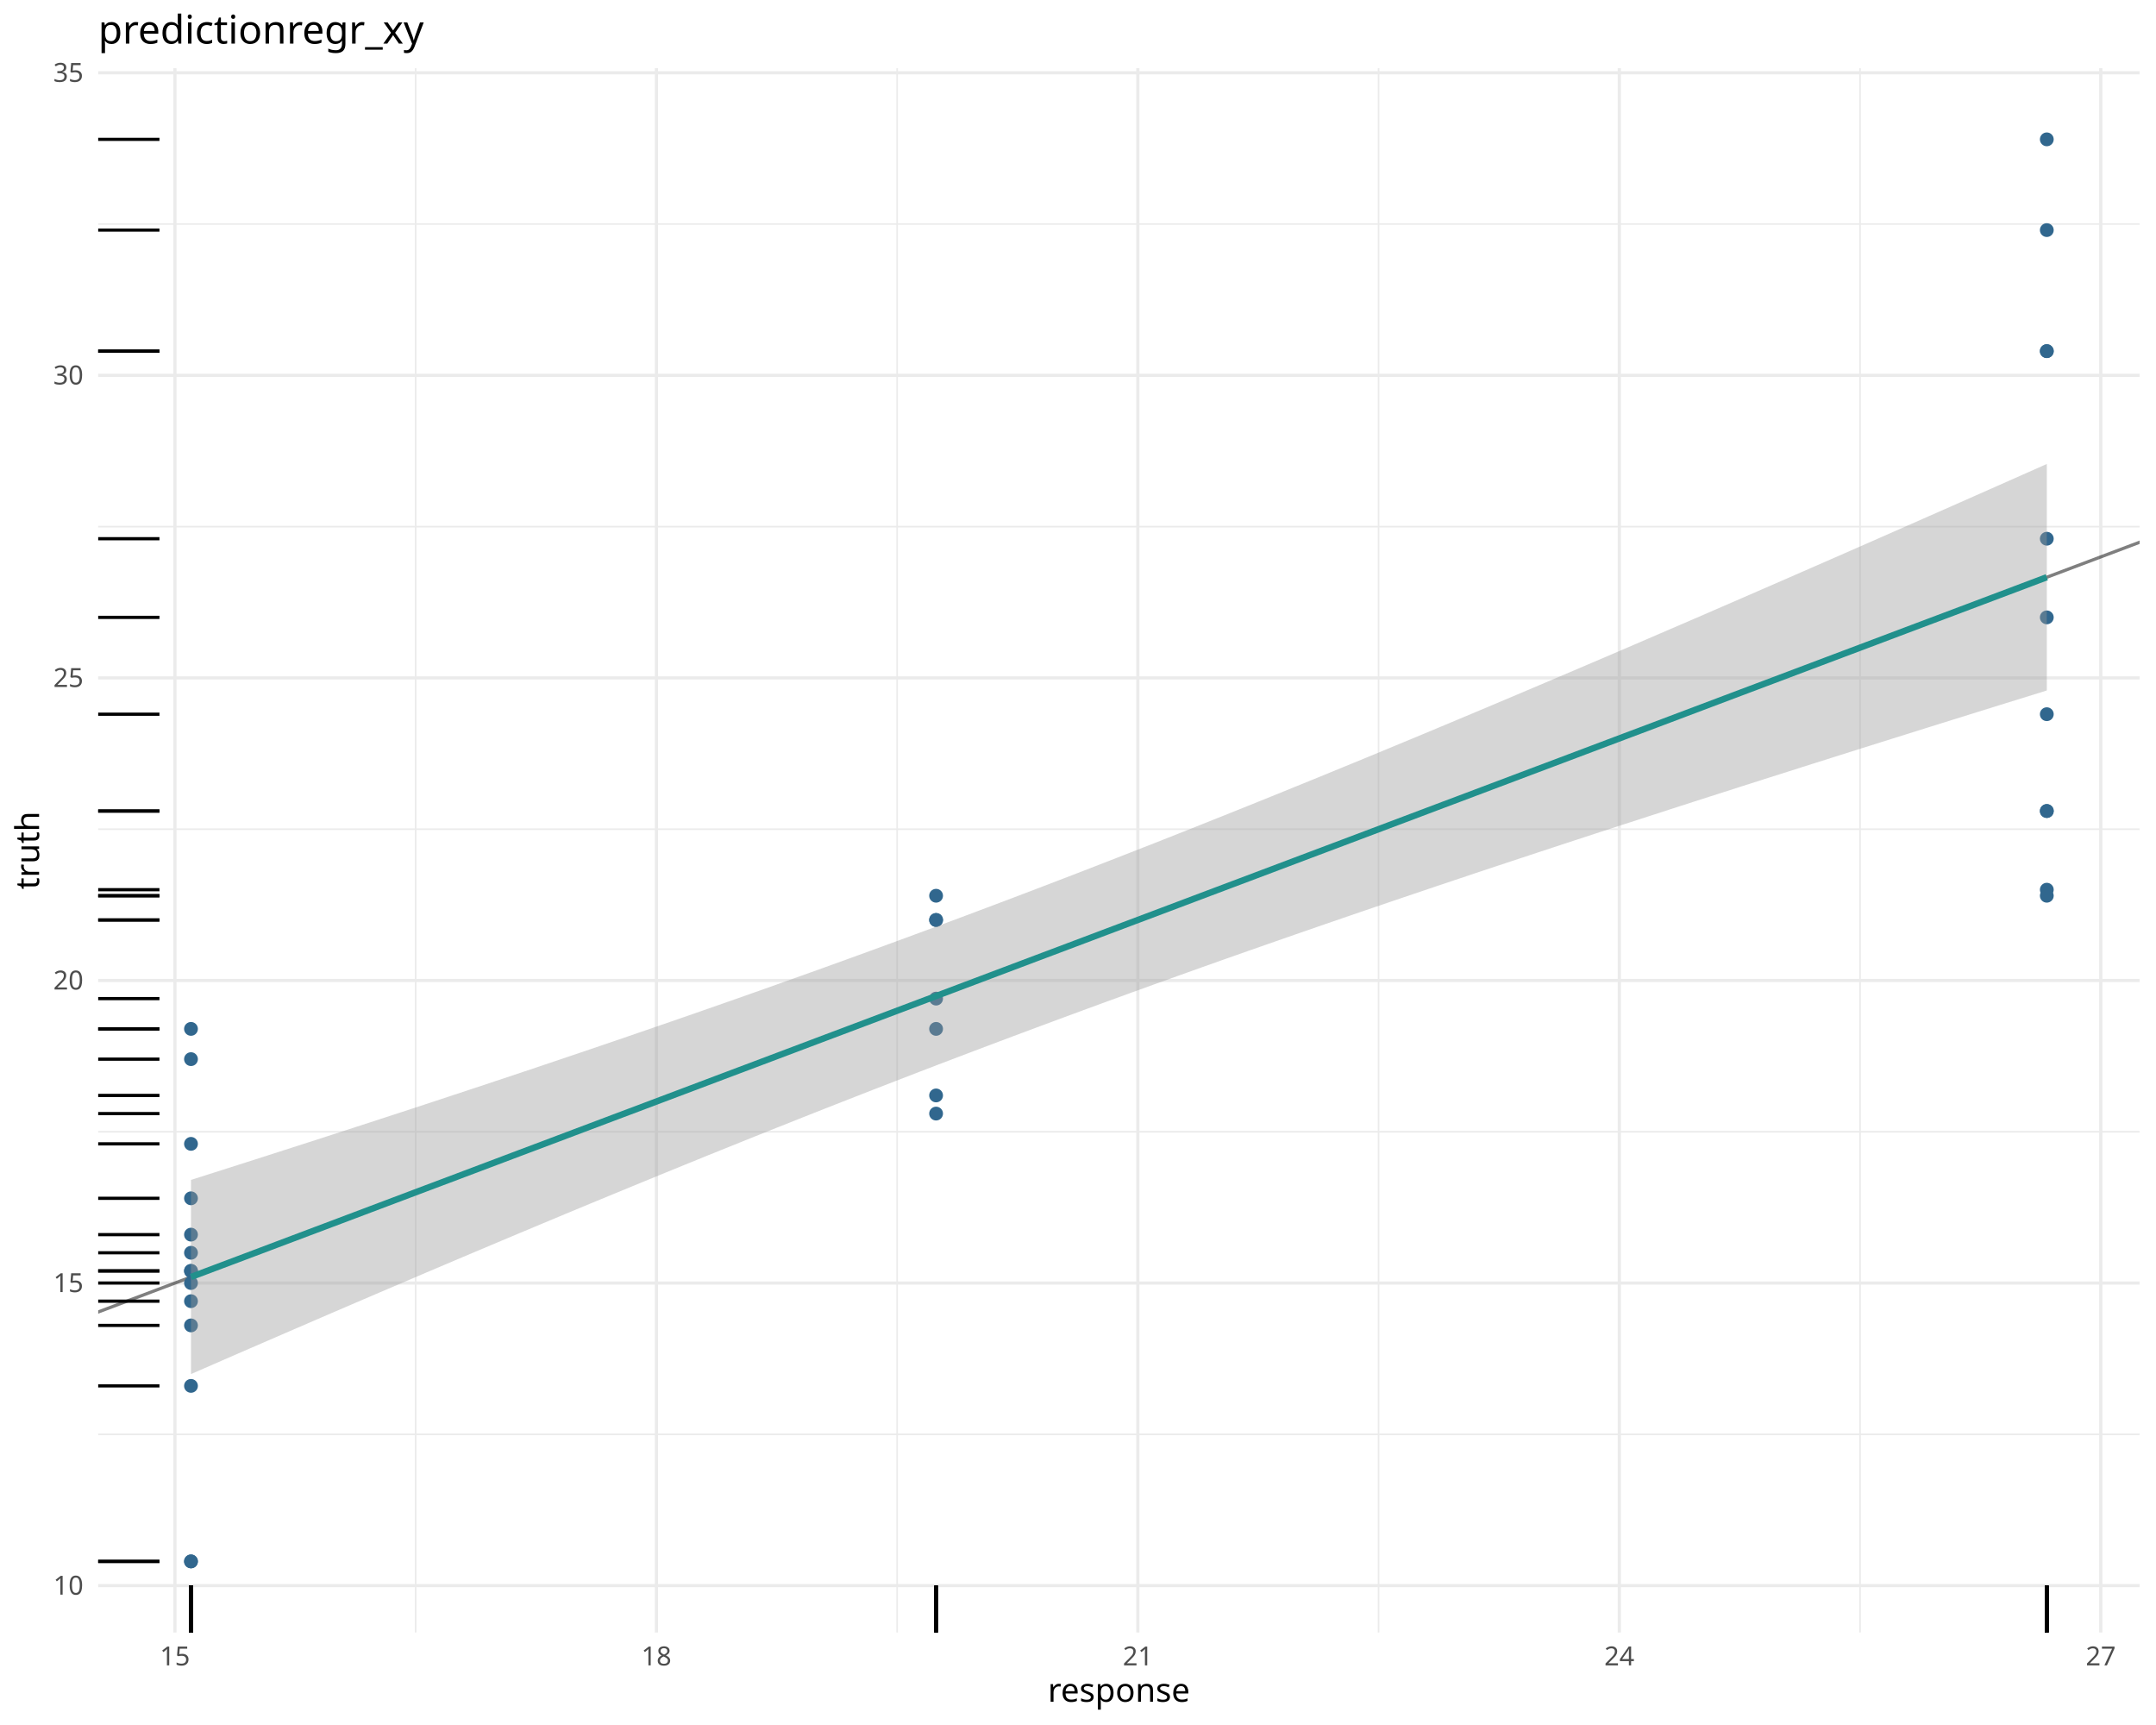
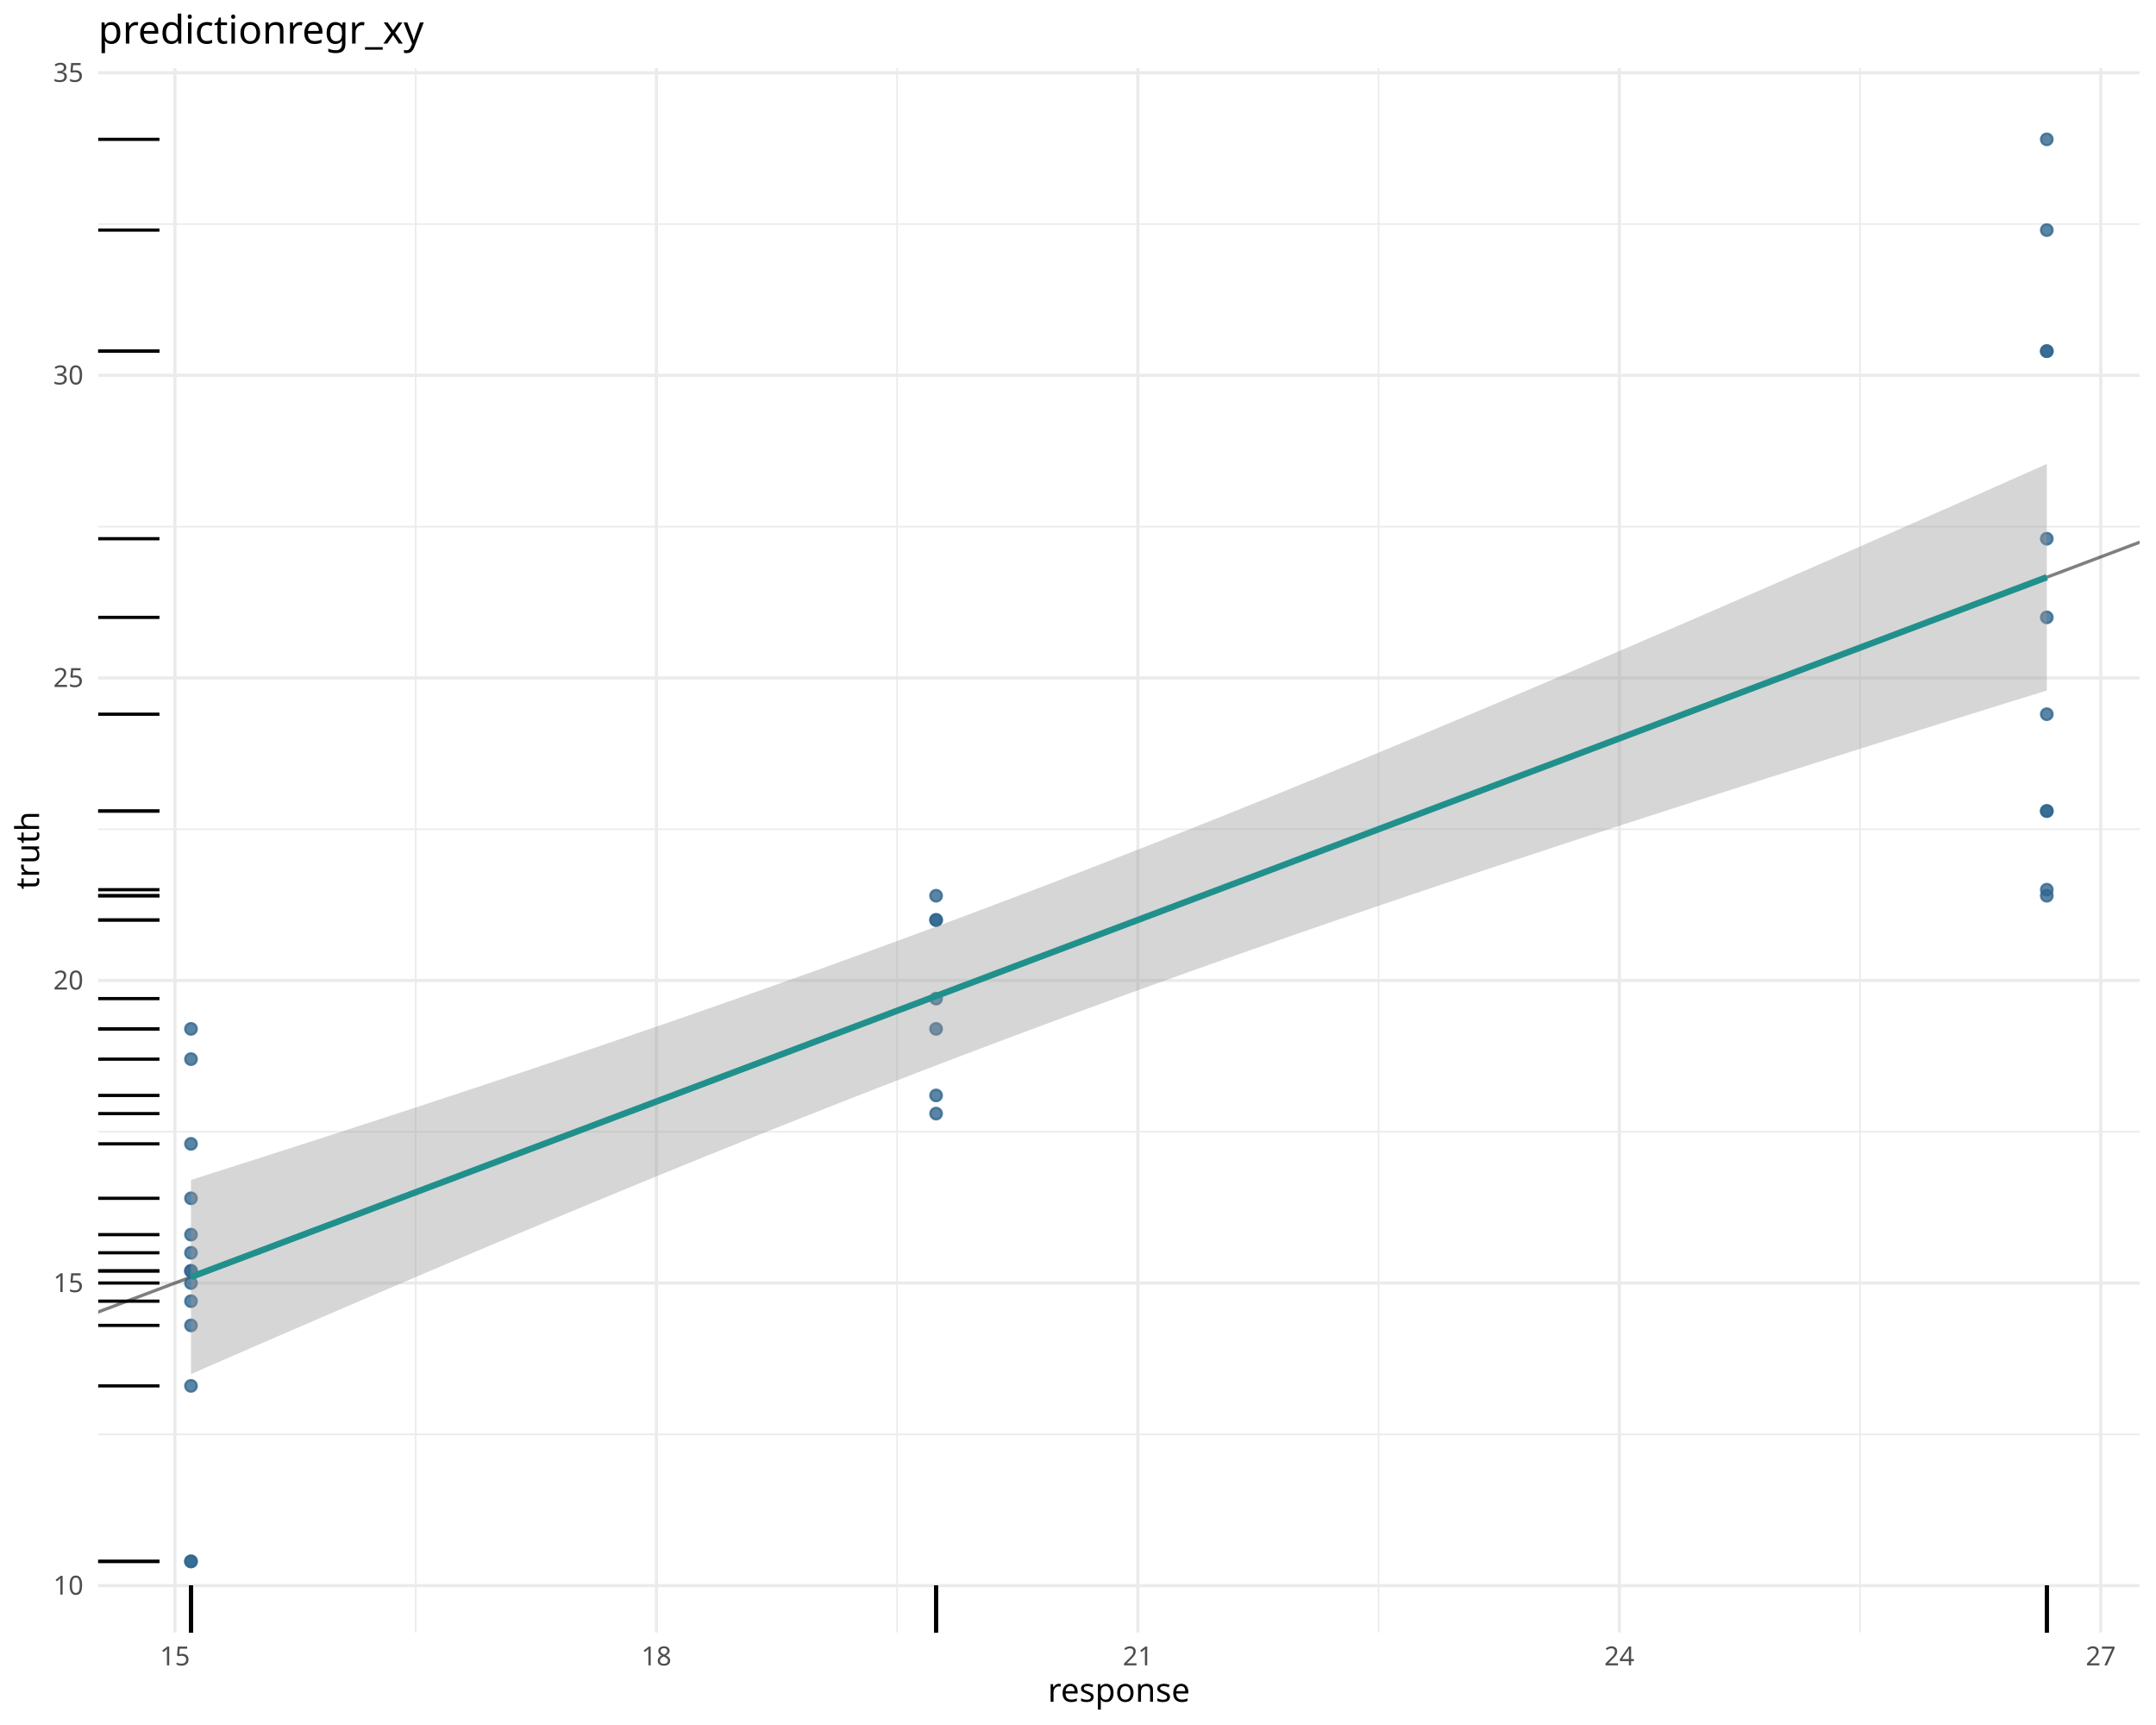
<svg xmlns="http://www.w3.org/2000/svg" class="svglite" data-engine-version="2.0" width="720.00pt" height="576.00pt" viewBox="0 0 720.00 576.00">
  <defs>
    <style type="text/css">
    .svglite line, .svglite polyline, .svglite polygon, .svglite path, .svglite rect, .svglite circle {
      fill: none;
      stroke: #000000;
      stroke-linecap: round;
      stroke-linejoin: round;
      stroke-miterlimit: 10.00;
    }
  </style>
  </defs>
  <rect width="100%" height="100%" style="stroke: none; fill: #FFFFFF;" />
  <defs>
    <clipPath id="cpMC4wMHw3MjAuMDB8MC4wMHw1NzYuMDA=">
      <rect x="0.00" y="0.00" width="720.00" height="576.00" />
    </clipPath>
  </defs>
  <g clip-path="url(#cpMC4wMHw3MjAuMDB8MC4wMHw1NzYuMDA=)">
</g>
  <defs>
    <clipPath id="cpMzIuNzl8NzE0LjUyfDIyLjc4fDU0NS4xMQ==">
      <rect x="32.79" y="22.78" width="681.73" height="522.33" />
    </clipPath>
  </defs>
  <g clip-path="url(#cpMzIuNzl8NzE0LjUyfDIyLjc4fDU0NS4xMQ==)">
    <polyline points="32.79,478.94 714.52,478.94 " style="stroke-width: 0.53; stroke: #EBEBEB; stroke-linecap: butt;" />
    <polyline points="32.79,377.91 714.52,377.91 " style="stroke-width: 0.53; stroke: #EBEBEB; stroke-linecap: butt;" />
    <polyline points="32.79,276.88 714.52,276.88 " style="stroke-width: 0.53; stroke: #EBEBEB; stroke-linecap: butt;" />
    <polyline points="32.79,175.85 714.52,175.85 " style="stroke-width: 0.53; stroke: #EBEBEB; stroke-linecap: butt;" />
    <polyline points="32.79,74.81 714.52,74.81 " style="stroke-width: 0.53; stroke: #EBEBEB; stroke-linecap: butt;" />
    <polyline points="138.81,545.11 138.81,22.78 " style="stroke-width: 0.53; stroke: #EBEBEB; stroke-linecap: butt;" />
    <polyline points="299.60,545.11 299.60,22.78 " style="stroke-width: 0.53; stroke: #EBEBEB; stroke-linecap: butt;" />
    <polyline points="460.38,545.11 460.38,22.78 " style="stroke-width: 0.53; stroke: #EBEBEB; stroke-linecap: butt;" />
    <polyline points="621.17,545.11 621.17,22.78 " style="stroke-width: 0.53; stroke: #EBEBEB; stroke-linecap: butt;" />
    <polyline points="32.79,529.45 714.52,529.45 " style="stroke-width: 1.07; stroke: #EBEBEB; stroke-linecap: butt;" />
    <polyline points="32.79,428.42 714.52,428.42 " style="stroke-width: 1.07; stroke: #EBEBEB; stroke-linecap: butt;" />
    <polyline points="32.79,327.39 714.52,327.39 " style="stroke-width: 1.07; stroke: #EBEBEB; stroke-linecap: butt;" />
    <polyline points="32.79,226.36 714.52,226.36 " style="stroke-width: 1.07; stroke: #EBEBEB; stroke-linecap: butt;" />
    <polyline points="32.79,125.33 714.52,125.33 " style="stroke-width: 1.07; stroke: #EBEBEB; stroke-linecap: butt;" />
    <polyline points="32.79,24.30 714.52,24.30 " style="stroke-width: 1.07; stroke: #EBEBEB; stroke-linecap: butt;" />
    <polyline points="58.42,545.11 58.42,22.78 " style="stroke-width: 1.07; stroke: #EBEBEB; stroke-linecap: butt;" />
    <polyline points="219.21,545.11 219.21,22.78 " style="stroke-width: 1.07; stroke: #EBEBEB; stroke-linecap: butt;" />
    <polyline points="379.99,545.11 379.99,22.78 " style="stroke-width: 1.07; stroke: #EBEBEB; stroke-linecap: butt;" />
    <polyline points="540.78,545.11 540.78,22.78 " style="stroke-width: 1.07; stroke: #EBEBEB; stroke-linecap: butt;" />
    <polyline points="701.56,545.11 701.56,22.78 " style="stroke-width: 1.07; stroke: #EBEBEB; stroke-linecap: butt;" />
    <line x1="-648.93" y1="695.11" x2="1396.25" y2="-75.96" style="stroke-width: 1.07; stroke: #000000; stroke-opacity: 0.50; stroke-linecap: butt;" />
-     <circle cx="312.61" cy="307.19" r="1.95" style="stroke-width: 0.71; stroke: #31678E; fill: #31678E;" />
-     <circle cx="312.61" cy="307.19" r="1.95" style="stroke-width: 0.71; stroke: #31678E; fill: #31678E;" />
-     <circle cx="683.53" cy="270.81" r="1.95" style="stroke-width: 0.71; stroke: #31678E; fill: #31678E;" />
-     <circle cx="312.61" cy="299.10" r="1.95" style="stroke-width: 0.71; stroke: #31678E; fill: #31678E;" />
-     <circle cx="63.78" cy="353.66" r="1.95" style="stroke-width: 0.71; stroke: #31678E; fill: #31678E;" />
-     <circle cx="312.61" cy="365.78" r="1.95" style="stroke-width: 0.71; stroke: #31678E; fill: #31678E;" />
-     <circle cx="63.78" cy="442.57" r="1.95" style="stroke-width: 0.71; stroke: #31678E; fill: #31678E;" />
-     <circle cx="683.53" cy="238.48" r="1.95" style="stroke-width: 0.71; stroke: #31678E; fill: #31678E;" />
-     <circle cx="683.53" cy="270.81" r="1.95" style="stroke-width: 0.71; stroke: #31678E; fill: #31678E;" />
-     <circle cx="312.61" cy="343.56" r="1.95" style="stroke-width: 0.71; stroke: #31678E; fill: #31678E;" />
-     <circle cx="312.61" cy="371.84" r="1.95" style="stroke-width: 0.71; stroke: #31678E; fill: #31678E;" />
-     <circle cx="63.78" cy="400.13" r="1.95" style="stroke-width: 0.71; stroke: #31678E; fill: #31678E;" />
-     <circle cx="63.78" cy="381.95" r="1.95" style="stroke-width: 0.71; stroke: #31678E; fill: #31678E;" />
-     <circle cx="63.78" cy="424.38" r="1.95" style="stroke-width: 0.71; stroke: #31678E; fill: #31678E;" />
-     <circle cx="63.78" cy="521.37" r="1.95" style="stroke-width: 0.71; stroke: #31678E; fill: #31678E;" />
-     <circle cx="63.78" cy="521.37" r="1.95" style="stroke-width: 0.71; stroke: #31678E; fill: #31678E;" />
-     <circle cx="63.78" cy="434.48" r="1.95" style="stroke-width: 0.71; stroke: #31678E; fill: #31678E;" />
-     <circle cx="683.53" cy="76.83" r="1.95" style="stroke-width: 0.71; stroke: #31678E; fill: #31678E;" />
-     <circle cx="683.53" cy="117.25" r="1.95" style="stroke-width: 0.71; stroke: #31678E; fill: #31678E;" />
-     <circle cx="683.53" cy="46.53" r="1.95" style="stroke-width: 0.71; stroke: #31678E; fill: #31678E;" />
-     <circle cx="683.53" cy="297.08" r="1.95" style="stroke-width: 0.71; stroke: #31678E; fill: #31678E;" />
-     <circle cx="63.78" cy="418.32" r="1.95" style="stroke-width: 0.71; stroke: #31678E; fill: #31678E;" />
-     <circle cx="63.78" cy="424.38" r="1.95" style="stroke-width: 0.71; stroke: #31678E; fill: #31678E;" />
-     <circle cx="63.78" cy="462.77" r="1.95" style="stroke-width: 0.71; stroke: #31678E; fill: #31678E;" />
-     <circle cx="63.78" cy="343.56" r="1.95" style="stroke-width: 0.71; stroke: #31678E; fill: #31678E;" />
-     <circle cx="683.53" cy="179.89" r="1.95" style="stroke-width: 0.71; stroke: #31678E; fill: #31678E;" />
-     <circle cx="683.53" cy="206.15" r="1.95" style="stroke-width: 0.71; stroke: #31678E; fill: #31678E;" />
-     <circle cx="683.53" cy="117.25" r="1.95" style="stroke-width: 0.71; stroke: #31678E; fill: #31678E;" />
-     <circle cx="63.78" cy="412.26" r="1.95" style="stroke-width: 0.71; stroke: #31678E; fill: #31678E;" />
-     <circle cx="312.61" cy="333.45" r="1.95" style="stroke-width: 0.71; stroke: #31678E; fill: #31678E;" />
-     <circle cx="63.78" cy="428.42" r="1.95" style="stroke-width: 0.71; stroke: #31678E; fill: #31678E;" />
-     <circle cx="683.53" cy="299.10" r="1.95" style="stroke-width: 0.71; stroke: #31678E; fill: #31678E;" />
+     <circle cx="312.61" cy="307.19" r="1.95" style="stroke-width: 0.71; stroke: #31678E; stroke-opacity: 0.80; fill: #31678E; fill-opacity: 0.80;" />
+     <circle cx="312.61" cy="307.19" r="1.95" style="stroke-width: 0.71; stroke: #31678E; stroke-opacity: 0.80; fill: #31678E; fill-opacity: 0.80;" />
+     <circle cx="683.53" cy="270.81" r="1.95" style="stroke-width: 0.71; stroke: #31678E; stroke-opacity: 0.80; fill: #31678E; fill-opacity: 0.80;" />
+     <circle cx="312.61" cy="299.10" r="1.95" style="stroke-width: 0.71; stroke: #31678E; stroke-opacity: 0.80; fill: #31678E; fill-opacity: 0.80;" />
+     <circle cx="63.78" cy="353.66" r="1.95" style="stroke-width: 0.71; stroke: #31678E; stroke-opacity: 0.80; fill: #31678E; fill-opacity: 0.80;" />
+     <circle cx="312.61" cy="365.78" r="1.95" style="stroke-width: 0.71; stroke: #31678E; stroke-opacity: 0.80; fill: #31678E; fill-opacity: 0.80;" />
+     <circle cx="63.78" cy="442.57" r="1.95" style="stroke-width: 0.71; stroke: #31678E; stroke-opacity: 0.80; fill: #31678E; fill-opacity: 0.80;" />
+     <circle cx="683.53" cy="238.48" r="1.95" style="stroke-width: 0.71; stroke: #31678E; stroke-opacity: 0.80; fill: #31678E; fill-opacity: 0.80;" />
+     <circle cx="683.53" cy="270.81" r="1.95" style="stroke-width: 0.71; stroke: #31678E; stroke-opacity: 0.80; fill: #31678E; fill-opacity: 0.80;" />
+     <circle cx="312.61" cy="343.56" r="1.95" style="stroke-width: 0.71; stroke: #31678E; stroke-opacity: 0.80; fill: #31678E; fill-opacity: 0.80;" />
+     <circle cx="312.61" cy="371.84" r="1.95" style="stroke-width: 0.71; stroke: #31678E; stroke-opacity: 0.80; fill: #31678E; fill-opacity: 0.80;" />
+     <circle cx="63.78" cy="400.13" r="1.95" style="stroke-width: 0.71; stroke: #31678E; stroke-opacity: 0.80; fill: #31678E; fill-opacity: 0.80;" />
+     <circle cx="63.78" cy="381.95" r="1.95" style="stroke-width: 0.71; stroke: #31678E; stroke-opacity: 0.80; fill: #31678E; fill-opacity: 0.80;" />
+     <circle cx="63.78" cy="424.38" r="1.95" style="stroke-width: 0.71; stroke: #31678E; stroke-opacity: 0.80; fill: #31678E; fill-opacity: 0.80;" />
+     <circle cx="63.78" cy="521.37" r="1.95" style="stroke-width: 0.71; stroke: #31678E; stroke-opacity: 0.80; fill: #31678E; fill-opacity: 0.80;" />
+     <circle cx="63.78" cy="521.37" r="1.95" style="stroke-width: 0.71; stroke: #31678E; stroke-opacity: 0.80; fill: #31678E; fill-opacity: 0.80;" />
+     <circle cx="63.78" cy="434.48" r="1.95" style="stroke-width: 0.71; stroke: #31678E; stroke-opacity: 0.80; fill: #31678E; fill-opacity: 0.80;" />
+     <circle cx="683.53" cy="76.83" r="1.95" style="stroke-width: 0.71; stroke: #31678E; stroke-opacity: 0.80; fill: #31678E; fill-opacity: 0.80;" />
+     <circle cx="683.53" cy="117.25" r="1.95" style="stroke-width: 0.71; stroke: #31678E; stroke-opacity: 0.80; fill: #31678E; fill-opacity: 0.80;" />
+     <circle cx="683.53" cy="46.53" r="1.95" style="stroke-width: 0.71; stroke: #31678E; stroke-opacity: 0.80; fill: #31678E; fill-opacity: 0.80;" />
+     <circle cx="683.53" cy="297.08" r="1.95" style="stroke-width: 0.71; stroke: #31678E; stroke-opacity: 0.80; fill: #31678E; fill-opacity: 0.80;" />
+     <circle cx="63.78" cy="418.32" r="1.95" style="stroke-width: 0.71; stroke: #31678E; stroke-opacity: 0.80; fill: #31678E; fill-opacity: 0.80;" />
+     <circle cx="63.78" cy="424.38" r="1.95" style="stroke-width: 0.71; stroke: #31678E; stroke-opacity: 0.80; fill: #31678E; fill-opacity: 0.80;" />
+     <circle cx="63.78" cy="462.77" r="1.95" style="stroke-width: 0.71; stroke: #31678E; stroke-opacity: 0.80; fill: #31678E; fill-opacity: 0.80;" />
+     <circle cx="63.78" cy="343.56" r="1.95" style="stroke-width: 0.71; stroke: #31678E; stroke-opacity: 0.80; fill: #31678E; fill-opacity: 0.80;" />
+     <circle cx="683.53" cy="179.89" r="1.95" style="stroke-width: 0.71; stroke: #31678E; stroke-opacity: 0.80; fill: #31678E; fill-opacity: 0.80;" />
+     <circle cx="683.53" cy="206.15" r="1.95" style="stroke-width: 0.71; stroke: #31678E; stroke-opacity: 0.80; fill: #31678E; fill-opacity: 0.80;" />
+     <circle cx="683.53" cy="117.25" r="1.95" style="stroke-width: 0.71; stroke: #31678E; stroke-opacity: 0.80; fill: #31678E; fill-opacity: 0.80;" />
+     <circle cx="63.78" cy="412.26" r="1.95" style="stroke-width: 0.71; stroke: #31678E; stroke-opacity: 0.80; fill: #31678E; fill-opacity: 0.80;" />
+     <circle cx="312.61" cy="333.45" r="1.95" style="stroke-width: 0.71; stroke: #31678E; stroke-opacity: 0.80; fill: #31678E; fill-opacity: 0.80;" />
+     <circle cx="63.78" cy="428.42" r="1.95" style="stroke-width: 0.71; stroke: #31678E; stroke-opacity: 0.80; fill: #31678E; fill-opacity: 0.80;" />
+     <circle cx="683.53" cy="299.10" r="1.95" style="stroke-width: 0.71; stroke: #31678E; stroke-opacity: 0.80; fill: #31678E; fill-opacity: 0.80;" />
    <line x1="312.61" y1="545.11" x2="312.61" y2="529.44" style="stroke-width: 1.07; stroke-linecap: butt;" />
    <line x1="312.61" y1="545.11" x2="312.61" y2="529.44" style="stroke-width: 1.07; stroke-linecap: butt;" />
    <line x1="683.53" y1="545.11" x2="683.53" y2="529.44" style="stroke-width: 1.07; stroke-linecap: butt;" />
    <line x1="312.61" y1="545.11" x2="312.61" y2="529.44" style="stroke-width: 1.07; stroke-linecap: butt;" />
    <line x1="63.78" y1="545.11" x2="63.78" y2="529.44" style="stroke-width: 1.07; stroke-linecap: butt;" />
    <line x1="312.61" y1="545.11" x2="312.61" y2="529.44" style="stroke-width: 1.07; stroke-linecap: butt;" />
    <line x1="63.78" y1="545.11" x2="63.78" y2="529.44" style="stroke-width: 1.07; stroke-linecap: butt;" />
    <line x1="683.53" y1="545.11" x2="683.53" y2="529.44" style="stroke-width: 1.07; stroke-linecap: butt;" />
    <line x1="683.53" y1="545.11" x2="683.53" y2="529.44" style="stroke-width: 1.07; stroke-linecap: butt;" />
    <line x1="312.61" y1="545.11" x2="312.61" y2="529.44" style="stroke-width: 1.07; stroke-linecap: butt;" />
    <line x1="312.61" y1="545.11" x2="312.61" y2="529.44" style="stroke-width: 1.07; stroke-linecap: butt;" />
    <line x1="63.78" y1="545.11" x2="63.78" y2="529.44" style="stroke-width: 1.07; stroke-linecap: butt;" />
    <line x1="63.78" y1="545.11" x2="63.78" y2="529.44" style="stroke-width: 1.07; stroke-linecap: butt;" />
    <line x1="63.78" y1="545.11" x2="63.78" y2="529.44" style="stroke-width: 1.07; stroke-linecap: butt;" />
    <line x1="63.78" y1="545.11" x2="63.78" y2="529.44" style="stroke-width: 1.07; stroke-linecap: butt;" />
    <line x1="63.78" y1="545.11" x2="63.78" y2="529.44" style="stroke-width: 1.07; stroke-linecap: butt;" />
    <line x1="63.78" y1="545.11" x2="63.78" y2="529.44" style="stroke-width: 1.07; stroke-linecap: butt;" />
    <line x1="683.53" y1="545.11" x2="683.53" y2="529.44" style="stroke-width: 1.07; stroke-linecap: butt;" />
    <line x1="683.53" y1="545.11" x2="683.53" y2="529.44" style="stroke-width: 1.07; stroke-linecap: butt;" />
    <line x1="683.53" y1="545.11" x2="683.53" y2="529.44" style="stroke-width: 1.07; stroke-linecap: butt;" />
    <line x1="683.53" y1="545.11" x2="683.53" y2="529.44" style="stroke-width: 1.07; stroke-linecap: butt;" />
    <line x1="63.78" y1="545.11" x2="63.78" y2="529.44" style="stroke-width: 1.07; stroke-linecap: butt;" />
    <line x1="63.78" y1="545.11" x2="63.78" y2="529.44" style="stroke-width: 1.07; stroke-linecap: butt;" />
    <line x1="63.78" y1="545.11" x2="63.78" y2="529.44" style="stroke-width: 1.07; stroke-linecap: butt;" />
    <line x1="63.78" y1="545.11" x2="63.78" y2="529.44" style="stroke-width: 1.07; stroke-linecap: butt;" />
    <line x1="683.53" y1="545.11" x2="683.53" y2="529.44" style="stroke-width: 1.07; stroke-linecap: butt;" />
    <line x1="683.53" y1="545.11" x2="683.53" y2="529.44" style="stroke-width: 1.07; stroke-linecap: butt;" />
    <line x1="683.53" y1="545.11" x2="683.53" y2="529.44" style="stroke-width: 1.07; stroke-linecap: butt;" />
    <line x1="63.78" y1="545.11" x2="63.78" y2="529.44" style="stroke-width: 1.07; stroke-linecap: butt;" />
    <line x1="312.61" y1="545.11" x2="312.61" y2="529.44" style="stroke-width: 1.07; stroke-linecap: butt;" />
    <line x1="63.78" y1="545.11" x2="63.78" y2="529.44" style="stroke-width: 1.07; stroke-linecap: butt;" />
    <line x1="683.53" y1="545.11" x2="683.53" y2="529.44" style="stroke-width: 1.07; stroke-linecap: butt;" />
    <line x1="32.79" y1="307.19" x2="53.25" y2="307.19" style="stroke-width: 1.07; stroke-linecap: butt;" />
    <line x1="32.79" y1="307.19" x2="53.25" y2="307.19" style="stroke-width: 1.07; stroke-linecap: butt;" />
    <line x1="32.79" y1="270.81" x2="53.25" y2="270.81" style="stroke-width: 1.07; stroke-linecap: butt;" />
    <line x1="32.79" y1="299.10" x2="53.25" y2="299.10" style="stroke-width: 1.07; stroke-linecap: butt;" />
    <line x1="32.79" y1="353.66" x2="53.25" y2="353.66" style="stroke-width: 1.07; stroke-linecap: butt;" />
    <line x1="32.79" y1="365.78" x2="53.25" y2="365.78" style="stroke-width: 1.07; stroke-linecap: butt;" />
    <line x1="32.79" y1="442.57" x2="53.25" y2="442.57" style="stroke-width: 1.07; stroke-linecap: butt;" />
    <line x1="32.79" y1="238.48" x2="53.25" y2="238.48" style="stroke-width: 1.07; stroke-linecap: butt;" />
    <line x1="32.79" y1="270.81" x2="53.25" y2="270.81" style="stroke-width: 1.07; stroke-linecap: butt;" />
    <line x1="32.79" y1="343.56" x2="53.25" y2="343.56" style="stroke-width: 1.07; stroke-linecap: butt;" />
    <line x1="32.79" y1="371.84" x2="53.25" y2="371.84" style="stroke-width: 1.07; stroke-linecap: butt;" />
    <line x1="32.79" y1="400.13" x2="53.25" y2="400.13" style="stroke-width: 1.07; stroke-linecap: butt;" />
    <line x1="32.79" y1="381.95" x2="53.25" y2="381.95" style="stroke-width: 1.07; stroke-linecap: butt;" />
    <line x1="32.79" y1="424.38" x2="53.25" y2="424.38" style="stroke-width: 1.07; stroke-linecap: butt;" />
    <line x1="32.79" y1="521.37" x2="53.25" y2="521.37" style="stroke-width: 1.07; stroke-linecap: butt;" />
    <line x1="32.79" y1="521.37" x2="53.25" y2="521.37" style="stroke-width: 1.07; stroke-linecap: butt;" />
    <line x1="32.79" y1="434.48" x2="53.25" y2="434.48" style="stroke-width: 1.07; stroke-linecap: butt;" />
    <line x1="32.79" y1="76.83" x2="53.25" y2="76.83" style="stroke-width: 1.07; stroke-linecap: butt;" />
    <line x1="32.79" y1="117.25" x2="53.25" y2="117.25" style="stroke-width: 1.07; stroke-linecap: butt;" />
    <line x1="32.79" y1="46.53" x2="53.25" y2="46.53" style="stroke-width: 1.07; stroke-linecap: butt;" />
    <line x1="32.79" y1="297.08" x2="53.25" y2="297.08" style="stroke-width: 1.07; stroke-linecap: butt;" />
    <line x1="32.79" y1="418.32" x2="53.25" y2="418.32" style="stroke-width: 1.07; stroke-linecap: butt;" />
    <line x1="32.79" y1="424.38" x2="53.25" y2="424.38" style="stroke-width: 1.07; stroke-linecap: butt;" />
    <line x1="32.79" y1="462.77" x2="53.25" y2="462.77" style="stroke-width: 1.07; stroke-linecap: butt;" />
    <line x1="32.79" y1="343.56" x2="53.25" y2="343.56" style="stroke-width: 1.07; stroke-linecap: butt;" />
    <line x1="32.79" y1="179.89" x2="53.25" y2="179.89" style="stroke-width: 1.07; stroke-linecap: butt;" />
    <line x1="32.79" y1="206.15" x2="53.25" y2="206.15" style="stroke-width: 1.07; stroke-linecap: butt;" />
    <line x1="32.79" y1="117.25" x2="53.25" y2="117.25" style="stroke-width: 1.07; stroke-linecap: butt;" />
    <line x1="32.79" y1="412.26" x2="53.25" y2="412.26" style="stroke-width: 1.07; stroke-linecap: butt;" />
    <line x1="32.79" y1="333.45" x2="53.25" y2="333.45" style="stroke-width: 1.07; stroke-linecap: butt;" />
    <line x1="32.79" y1="428.42" x2="53.25" y2="428.42" style="stroke-width: 1.07; stroke-linecap: butt;" />
    <line x1="32.79" y1="299.10" x2="53.25" y2="299.10" style="stroke-width: 1.07; stroke-linecap: butt;" />
    <polygon points="63.78,393.99 71.63,391.49 79.47,388.99 87.32,386.48 95.16,383.96 103.01,381.44 110.85,378.91 118.70,376.36 126.54,373.81 134.39,371.25 142.23,368.68 150.08,366.09 157.92,363.50 165.77,360.89 173.61,358.28 181.46,355.65 189.30,353.00 197.15,350.35 204.99,347.68 212.84,344.99 220.68,342.29 228.53,339.58 236.37,336.85 244.22,334.10 252.06,331.34 259.91,328.56 267.75,325.76 275.60,322.95 283.44,320.11 291.29,317.26 299.13,314.39 306.97,311.50 314.82,308.60 322.66,305.67 330.51,302.72 338.35,299.76 346.20,296.77 354.04,293.77 361.89,290.75 369.73,287.70 377.58,284.64 385.42,281.57 393.27,278.47 401.11,275.35 408.96,272.22 416.80,269.07 424.65,265.91 432.49,262.72 440.34,259.53 448.18,256.31 456.03,253.09 463.87,249.84 471.72,246.59 479.56,243.32 487.41,240.03 495.25,236.74 503.10,233.43 510.94,230.11 518.79,226.78 526.63,223.44 534.48,220.09 542.32,216.73 550.17,213.35 558.01,209.97 565.86,206.59 573.70,203.19 581.55,199.78 589.39,196.37 597.24,192.95 605.08,189.52 612.93,186.09 620.77,182.65 628.62,179.20 636.46,175.75 644.31,172.29 652.15,168.83 660.00,165.36 667.84,161.89 675.69,158.41 683.53,154.93 683.53,230.56 675.69,233.00 667.84,235.43 660.00,237.87 652.15,240.32 644.31,242.77 636.46,245.23 628.62,247.69 620.77,250.16 612.93,252.64 605.08,255.12 597.24,257.61 589.39,260.10 581.55,262.60 573.70,265.12 565.86,267.63 558.01,270.16 550.17,272.70 542.32,275.24 534.48,277.79 526.63,280.36 518.79,282.93 510.94,285.52 503.10,288.11 495.25,290.72 487.41,293.34 479.56,295.97 471.72,298.62 463.87,301.28 456.03,303.95 448.18,306.64 440.34,309.34 432.49,312.06 424.65,314.79 416.80,317.54 408.96,320.30 401.11,323.09 393.27,325.89 385.42,328.71 377.58,331.54 369.73,334.40 361.89,337.27 354.04,340.17 346.20,343.08 338.35,346.01 330.51,348.96 322.66,351.93 314.82,354.91 306.97,357.92 299.13,360.95 291.29,363.99 283.44,367.06 275.60,370.14 267.75,373.24 259.91,376.36 252.06,379.49 244.22,382.65 236.37,385.81 228.53,389.00 220.68,392.20 212.84,395.42 204.99,398.65 197.15,401.89 189.30,405.15 181.46,408.43 173.61,411.71 165.77,415.01 157.92,418.32 150.08,421.64 142.23,424.97 134.39,428.32 126.54,431.67 118.70,435.03 110.85,438.40 103.01,441.79 95.16,445.18 87.32,448.58 79.47,451.98 71.63,455.40 63.78,458.82 " style="stroke-width: 0.00; stroke: none; stroke-linecap: butt; fill: #999999; fill-opacity: 0.40;" />
    <polyline points="63.78,393.99 71.63,391.49 79.47,388.99 87.32,386.48 95.16,383.96 103.01,381.44 110.85,378.91 118.70,376.36 126.54,373.81 134.39,371.25 142.23,368.68 150.08,366.09 157.92,363.50 165.77,360.89 173.61,358.28 181.46,355.65 189.30,353.00 197.15,350.35 204.99,347.68 212.84,344.99 220.68,342.29 228.53,339.58 236.37,336.85 244.22,334.10 252.06,331.34 259.91,328.56 267.75,325.76 275.60,322.95 283.44,320.11 291.29,317.26 299.13,314.39 306.97,311.50 314.82,308.60 322.66,305.67 330.51,302.72 338.35,299.76 346.20,296.77 354.04,293.77 361.89,290.75 369.73,287.70 377.58,284.64 385.42,281.57 393.27,278.47 401.11,275.35 408.96,272.22 416.80,269.07 424.65,265.91 432.49,262.72 440.34,259.53 448.18,256.31 456.03,253.09 463.87,249.84 471.72,246.59 479.56,243.32 487.41,240.03 495.25,236.74 503.10,233.43 510.94,230.11 518.79,226.78 526.63,223.44 534.48,220.09 542.32,216.73 550.17,213.35 558.01,209.97 565.86,206.59 573.70,203.19 581.55,199.78 589.39,196.37 597.24,192.95 605.08,189.52 612.93,186.09 620.77,182.65 628.62,179.20 636.46,175.75 644.31,172.29 652.15,168.83 660.00,165.36 667.84,161.89 675.69,158.41 683.53,154.93 " style="stroke-width: 2.13; stroke: none; stroke-linecap: butt;" />
    <polyline points="683.53,230.56 675.69,233.00 667.84,235.43 660.00,237.87 652.15,240.32 644.31,242.77 636.46,245.23 628.62,247.69 620.77,250.16 612.93,252.64 605.08,255.12 597.24,257.61 589.39,260.10 581.55,262.60 573.70,265.12 565.86,267.63 558.01,270.16 550.17,272.70 542.32,275.24 534.48,277.79 526.63,280.36 518.79,282.93 510.94,285.52 503.10,288.11 495.25,290.72 487.41,293.34 479.56,295.97 471.72,298.62 463.87,301.28 456.03,303.95 448.18,306.64 440.34,309.34 432.49,312.06 424.65,314.79 416.80,317.54 408.96,320.30 401.11,323.09 393.27,325.89 385.42,328.71 377.58,331.54 369.73,334.40 361.89,337.27 354.04,340.17 346.20,343.08 338.35,346.01 330.51,348.96 322.66,351.93 314.82,354.91 306.97,357.92 299.13,360.95 291.29,363.99 283.44,367.06 275.60,370.14 267.75,373.24 259.91,376.36 252.06,379.49 244.22,382.65 236.37,385.81 228.53,389.00 220.68,392.20 212.84,395.42 204.99,398.65 197.15,401.89 189.30,405.15 181.46,408.43 173.61,411.71 165.77,415.01 157.92,418.32 150.08,421.64 142.23,424.97 134.39,428.32 126.54,431.67 118.70,435.03 110.85,438.40 103.01,441.79 95.16,445.18 87.32,448.58 79.47,451.98 71.63,455.40 63.78,458.82 " style="stroke-width: 2.13; stroke: none; stroke-linecap: butt;" />
    <polyline points="63.78,426.40 71.63,423.44 79.47,420.49 87.32,417.53 95.16,414.57 103.01,411.61 110.85,408.66 118.70,405.70 126.54,402.74 134.39,399.78 142.23,396.82 150.08,393.87 157.92,390.91 165.77,387.95 173.61,384.99 181.46,382.04 189.30,379.08 197.15,376.12 204.99,373.16 212.84,370.21 220.68,367.25 228.53,364.29 236.37,361.33 244.22,358.37 252.06,355.42 259.91,352.46 267.75,349.50 275.60,346.54 283.44,343.59 291.29,340.63 299.13,337.67 306.97,334.71 314.82,331.76 322.66,328.80 330.51,325.84 338.35,322.88 346.20,319.92 354.04,316.97 361.89,314.01 369.73,311.05 377.58,308.09 385.42,305.14 393.27,302.18 401.11,299.22 408.96,296.26 416.80,293.31 424.65,290.35 432.49,287.39 440.34,284.43 448.18,281.48 456.03,278.52 463.87,275.56 471.72,272.60 479.56,269.64 487.41,266.69 495.25,263.73 503.10,260.77 510.94,257.81 518.79,254.86 526.63,251.90 534.48,248.94 542.32,245.98 550.17,243.03 558.01,240.07 565.86,237.11 573.70,234.15 581.55,231.19 589.39,228.24 597.24,225.28 605.08,222.32 612.93,219.36 620.77,216.41 628.62,213.45 636.46,210.49 644.31,207.53 652.15,204.58 660.00,201.62 667.84,198.66 675.69,195.70 683.53,192.74 " style="stroke-width: 2.13; stroke: #21908C; stroke-linecap: butt;" />
  </g>
  <g clip-path="url(#cpMC4wMHw3MjAuMDB8MC4wMHw1NzYuMDA=)">
    <text x="27.86" y="532.48" text-anchor="end" style="font-size: 8.80px; fill: #4D4D4D; font-family: sans;" textLength="9.79px" lengthAdjust="spacingAndGlyphs">10</text>
    <text x="27.86" y="431.45" text-anchor="end" style="font-size: 8.80px; fill: #4D4D4D; font-family: sans;" textLength="9.79px" lengthAdjust="spacingAndGlyphs">15</text>
    <text x="27.86" y="330.42" text-anchor="end" style="font-size: 8.80px; fill: #4D4D4D; font-family: sans;" textLength="9.79px" lengthAdjust="spacingAndGlyphs">20</text>
    <text x="27.86" y="229.39" text-anchor="end" style="font-size: 8.80px; fill: #4D4D4D; font-family: sans;" textLength="9.79px" lengthAdjust="spacingAndGlyphs">25</text>
    <text x="27.86" y="128.36" text-anchor="end" style="font-size: 8.80px; fill: #4D4D4D; font-family: sans;" textLength="9.79px" lengthAdjust="spacingAndGlyphs">30</text>
    <text x="27.86" y="27.33" text-anchor="end" style="font-size: 8.80px; fill: #4D4D4D; font-family: sans;" textLength="9.79px" lengthAdjust="spacingAndGlyphs">35</text>
    <text x="58.42" y="556.10" text-anchor="middle" style="font-size: 8.80px; fill: #4D4D4D; font-family: sans;" textLength="9.79px" lengthAdjust="spacingAndGlyphs">15</text>
    <text x="219.21" y="556.10" text-anchor="middle" style="font-size: 8.80px; fill: #4D4D4D; font-family: sans;" textLength="9.79px" lengthAdjust="spacingAndGlyphs">18</text>
    <text x="379.99" y="556.10" text-anchor="middle" style="font-size: 8.80px; fill: #4D4D4D; font-family: sans;" textLength="9.79px" lengthAdjust="spacingAndGlyphs">21</text>
    <text x="540.78" y="556.10" text-anchor="middle" style="font-size: 8.80px; fill: #4D4D4D; font-family: sans;" textLength="9.79px" lengthAdjust="spacingAndGlyphs">24</text>
    <text x="701.56" y="556.10" text-anchor="middle" style="font-size: 8.80px; fill: #4D4D4D; font-family: sans;" textLength="9.79px" lengthAdjust="spacingAndGlyphs">27</text>
    <text x="373.66" y="568.24" text-anchor="middle" style="font-size: 11.00px; font-family: sans;" textLength="45.26px" lengthAdjust="spacingAndGlyphs">response</text>
    <text transform="translate(13.05,283.95) rotate(-90)" text-anchor="middle" style="font-size: 11.00px; font-family: sans;" textLength="22.01px" lengthAdjust="spacingAndGlyphs">truth</text>
    <text x="32.79" y="14.56" style="font-size: 13.20px; font-family: sans;" textLength="101.27px" lengthAdjust="spacingAndGlyphs">predictionregr_xy</text>
  </g>
</svg>
